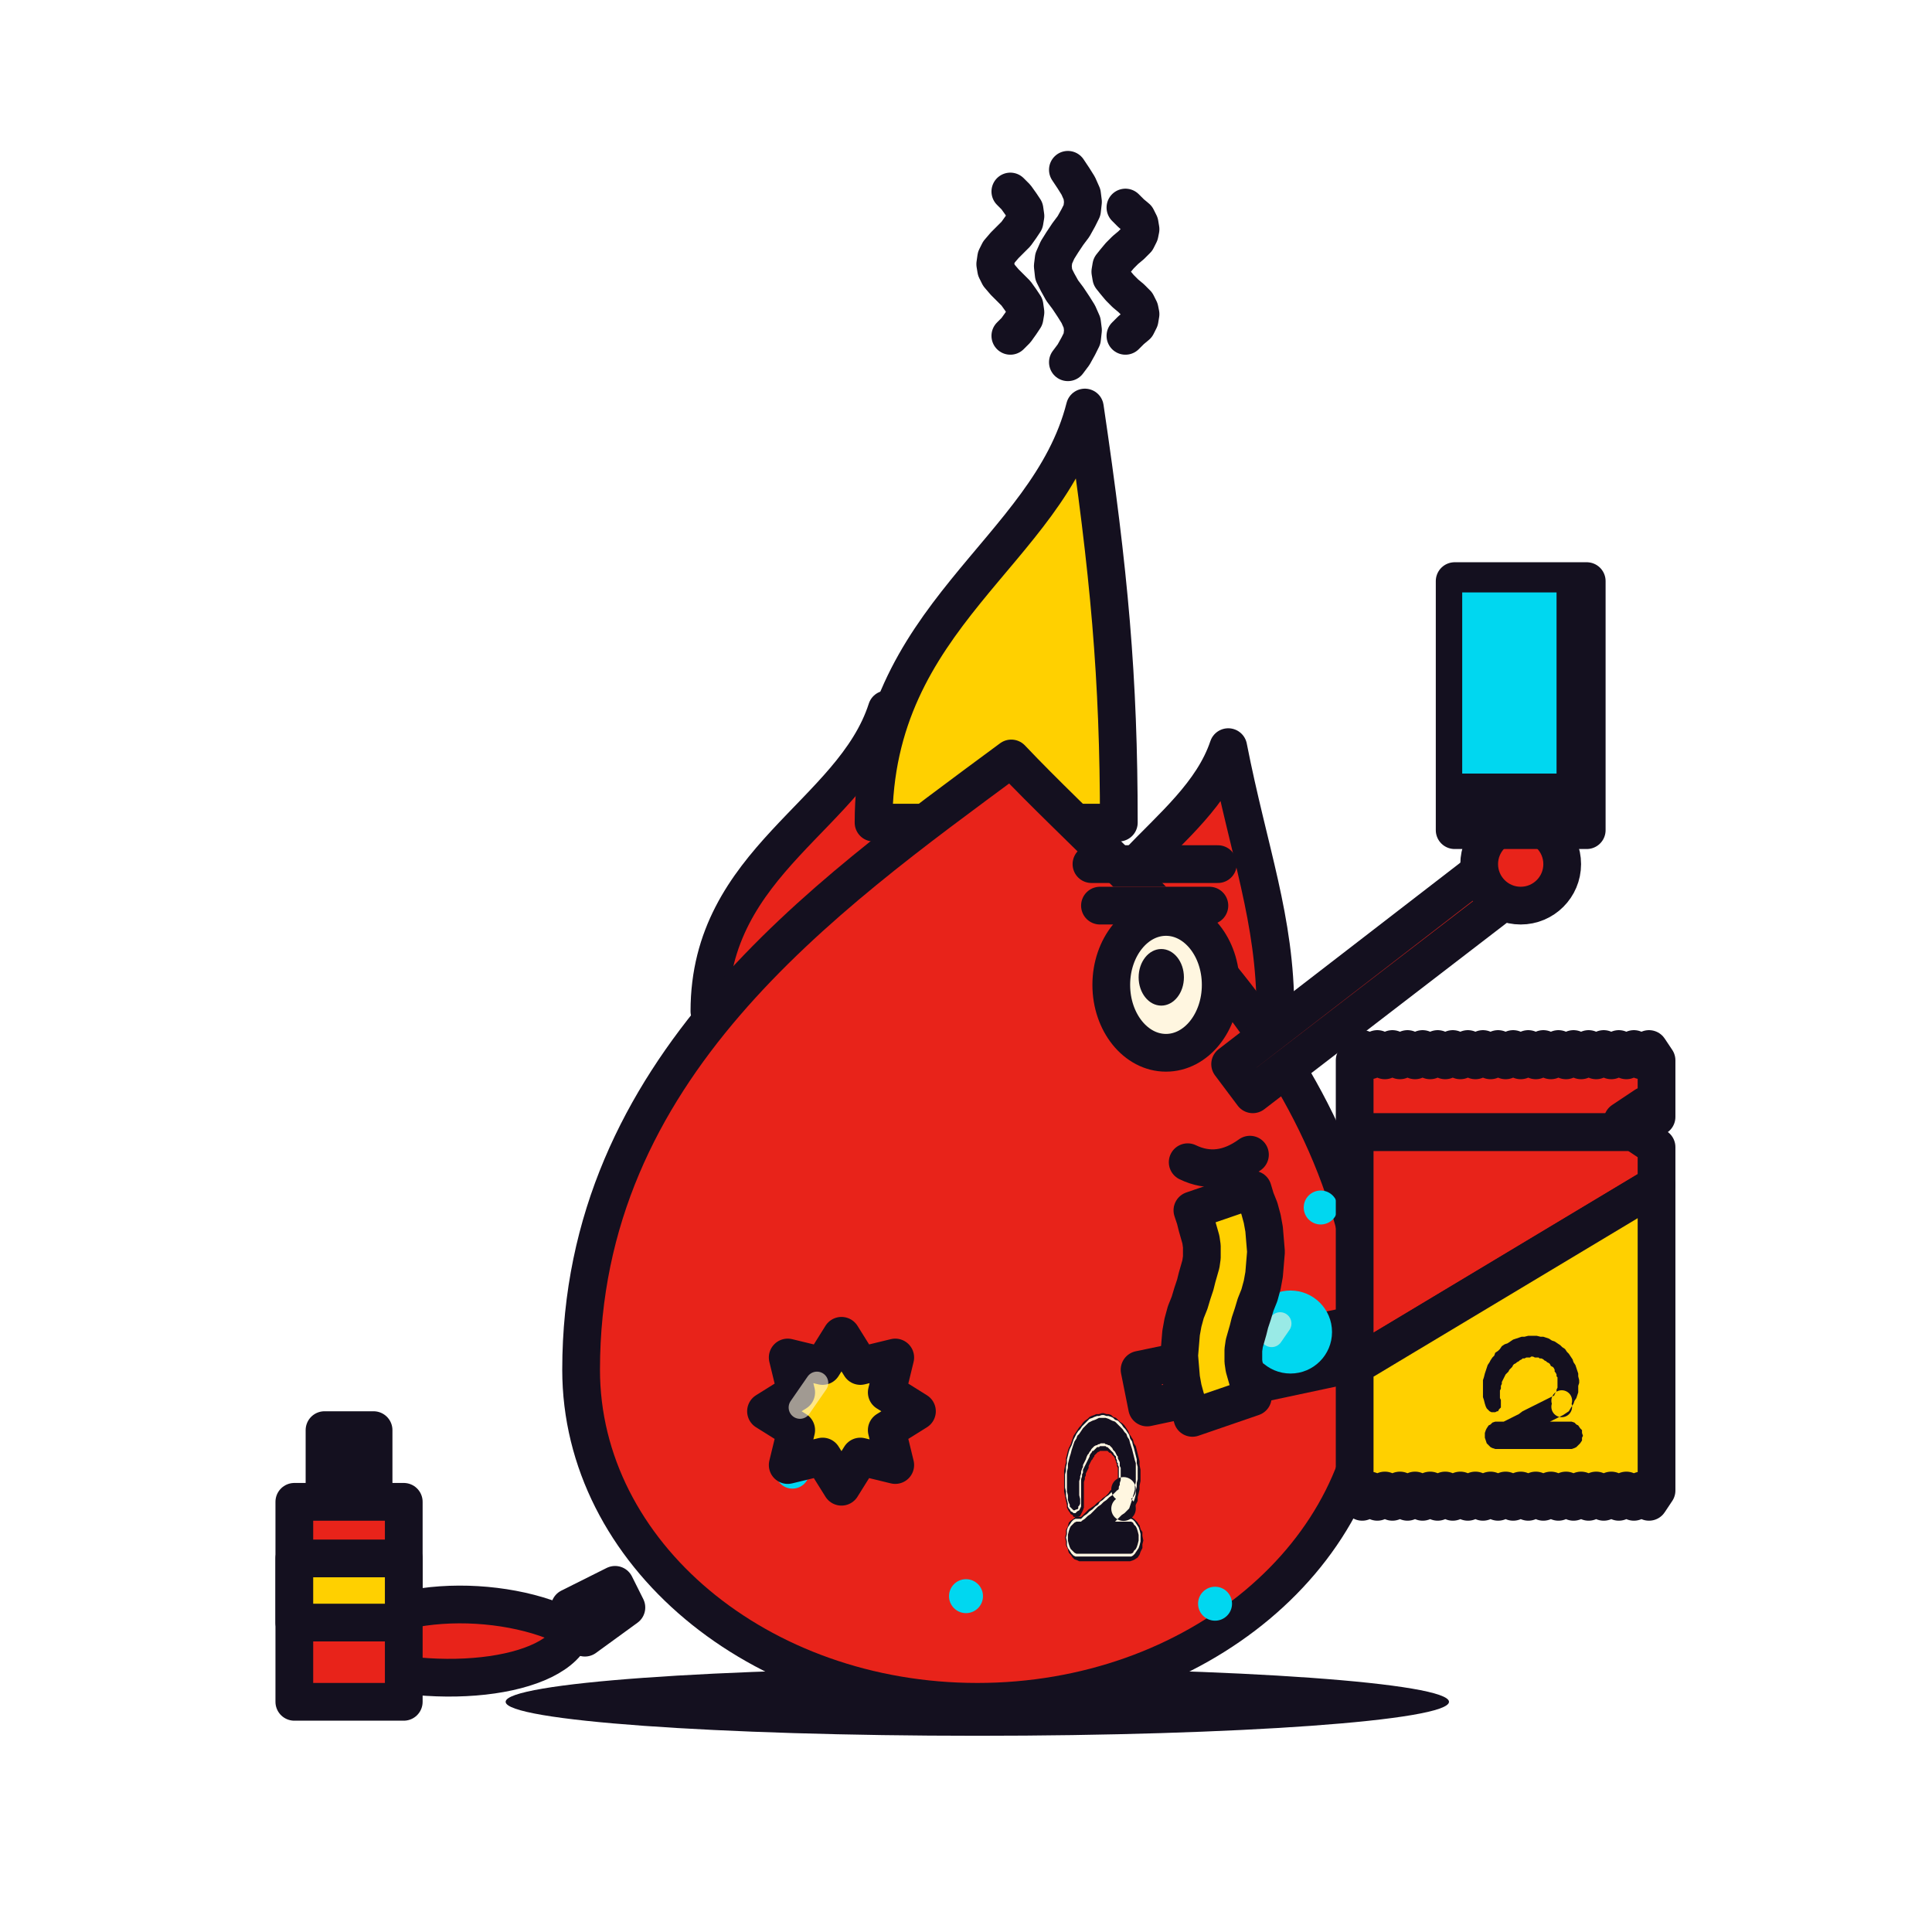
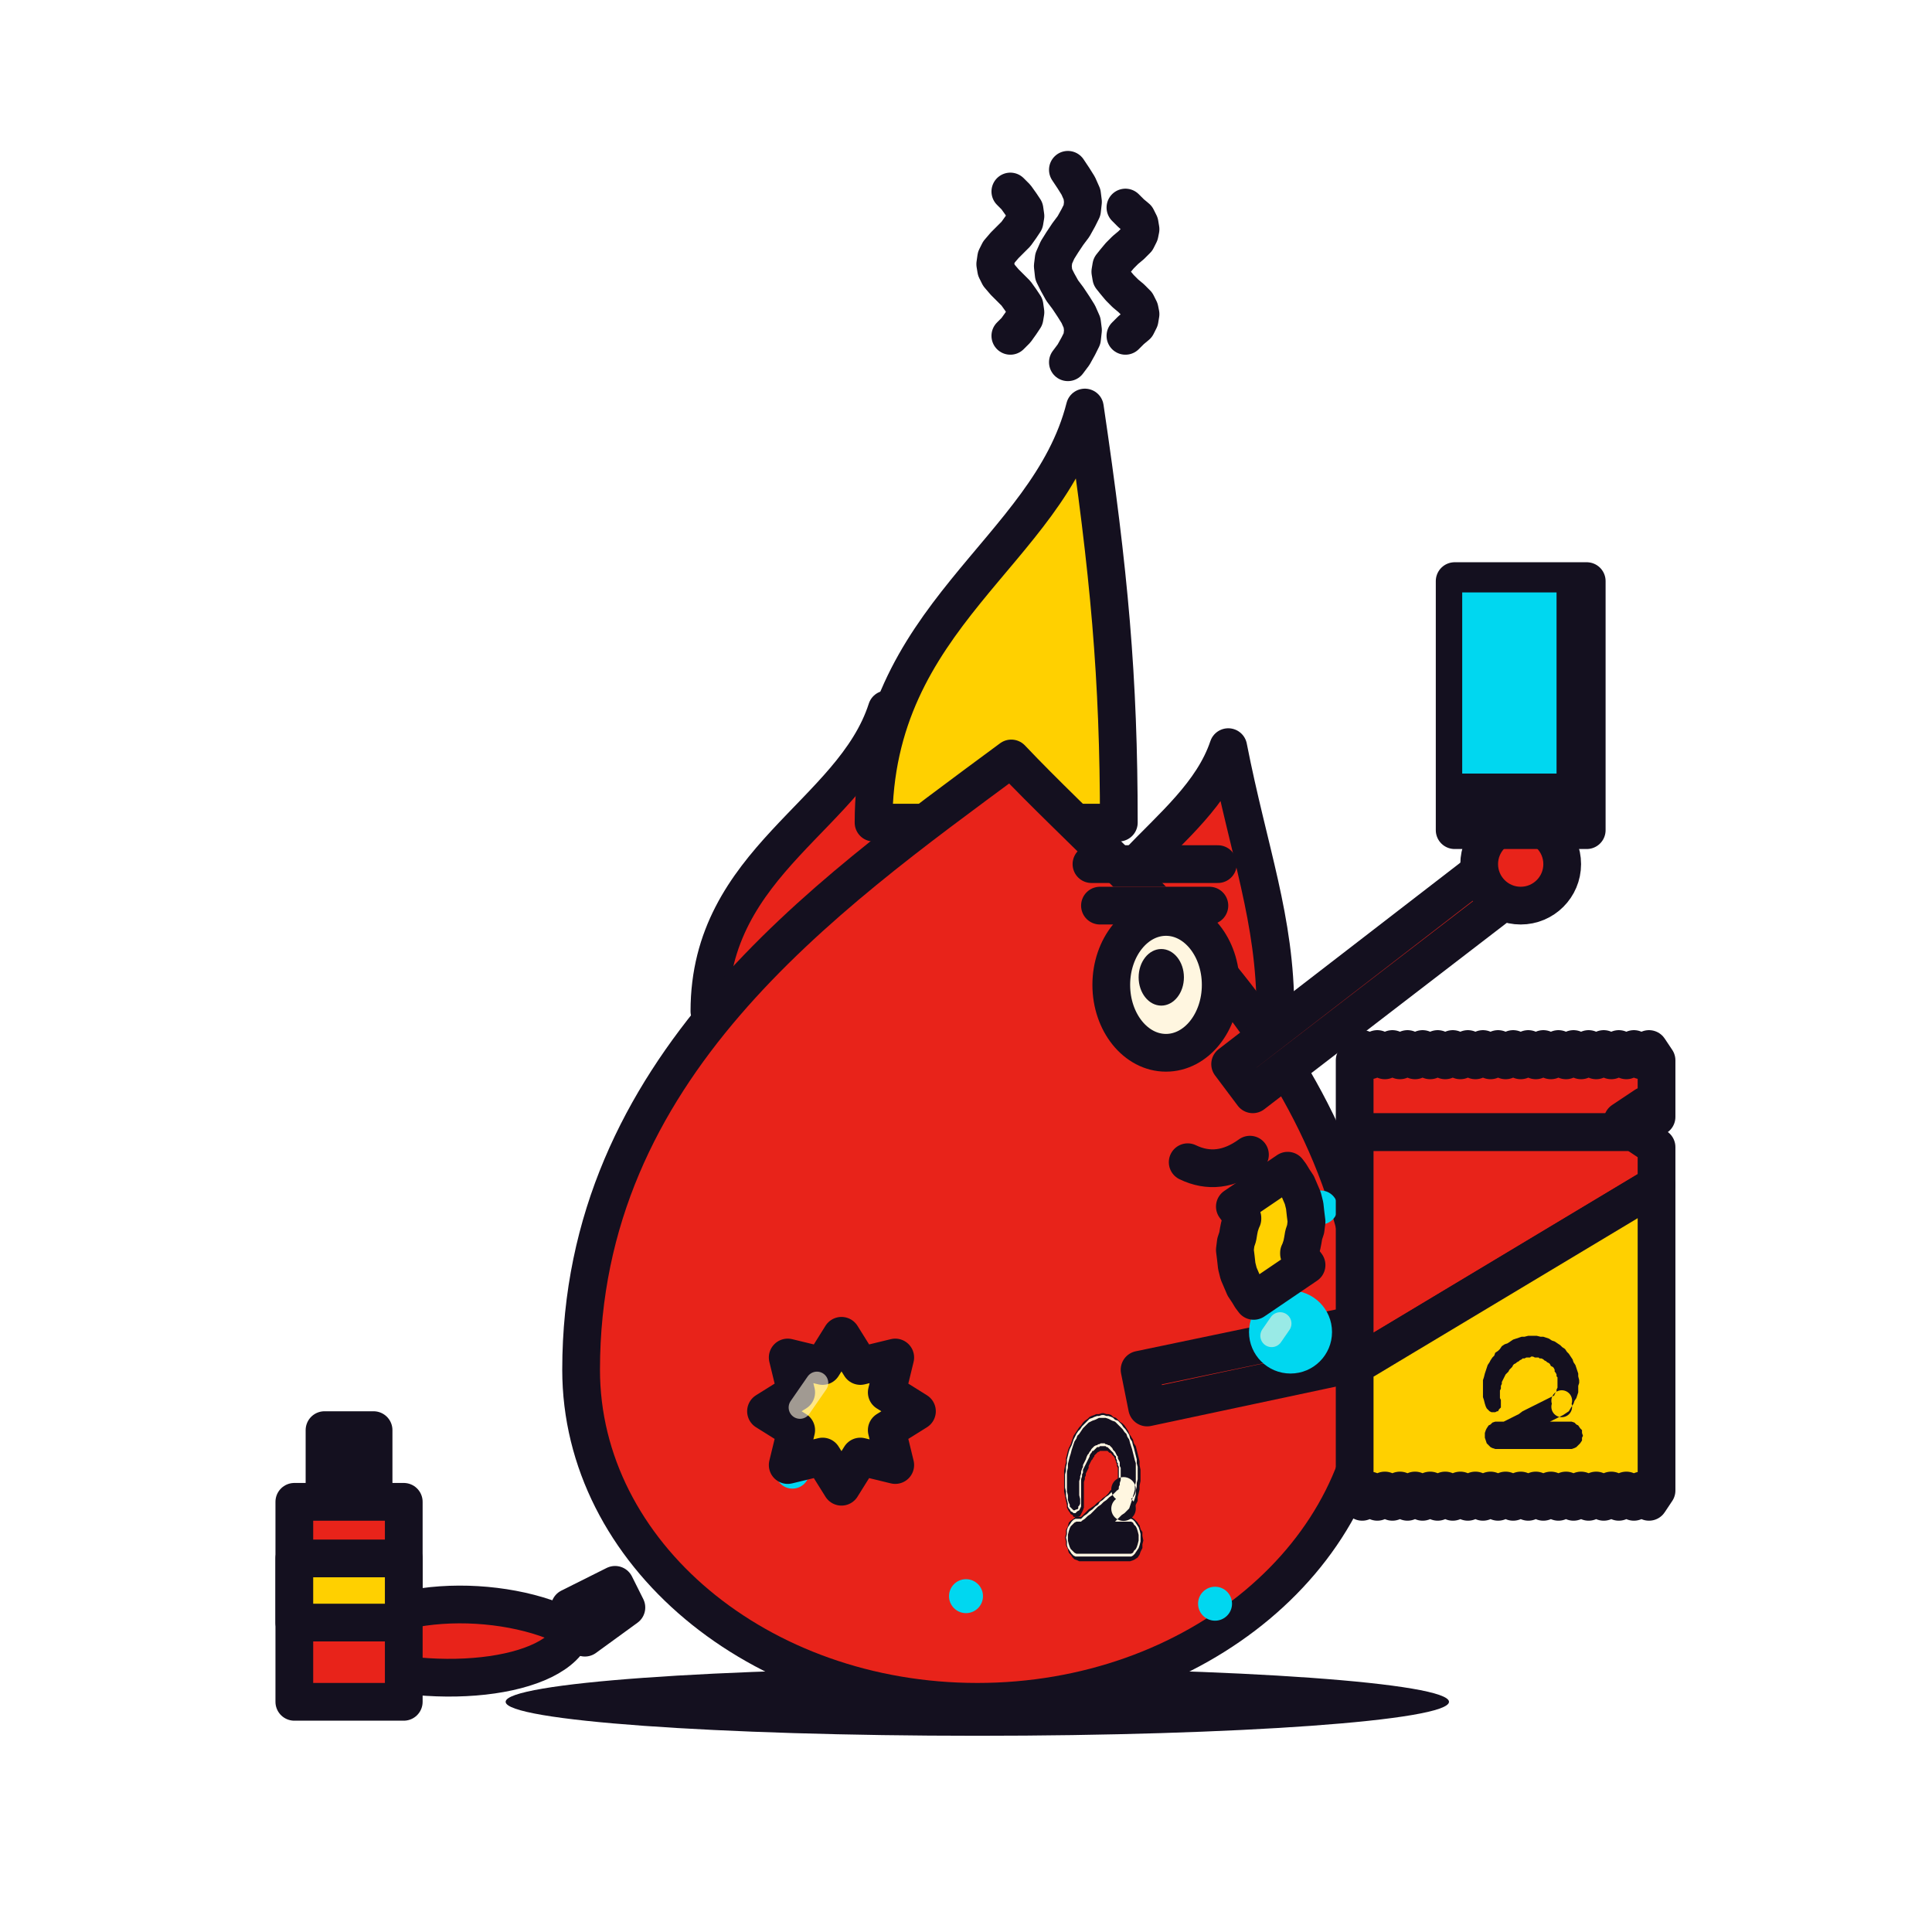
<svg xmlns="http://www.w3.org/2000/svg" viewBox="0 0 1024 1024" width="1024" height="1024">
  <g id="riot__background" />
  <g id="riot__environment">
    <path d="M268 902A250 18 0 1 1 768 902A250 18 0 1 1 268 902Z" fill="#14101F" />
  </g>
  <g id="riot__body">
    <g id="riot__body__flame-hair__flame-1">
      <path d="M370 530C370 450 446 426 464 370C476 434 490 474 490 530Z" fill="#E8231A" />
      <path d="M376 536C376 456 452 432 470 376C482 440 496 480 496 536Z" fill="none" stroke="#14101F" stroke-width="20" stroke-linejoin="round" stroke-linecap="round" />
    </g>
    <g id="riot__body__flame-hair__flame-3">
      <path d="M560 530C560 460 628.5 439 645 390C656 446 670 481 670 530Z" fill="#E8231A" />
      <path d="M566 536C566 466 634.5 445 651 396C662 452 676 487 676 536Z" fill="none" stroke="#14101F" stroke-width="20" stroke-linejoin="round" stroke-linecap="round" />
    </g>
    <g id="riot__body__flame-hair__flame-2">
      <path d="M457 430C457 320 549.5 287 569 210C582 298 587 353 587 430Z" fill="#FFD000" />
      <path d="M463 436C463 326 555.5 293 575 216C588 304 593 359 593 436Z" fill="none" stroke="#14101F" stroke-width="20" stroke-linejoin="round" stroke-linecap="round" />
    </g>
    <g id="riot__body__torso">
      <path d="M302 720C302 560 430 470 530 396C600 470 722 560 722 720A210 176 0 0 1 302 720Z" fill="#E8231A" />
      <path d="M308 726C308 566 436 476 536 402C606 476 728 566 728 726A210 176 0 0 1 308 726Z" fill="none" stroke="#14101F" stroke-width="20" stroke-linejoin="round" stroke-linecap="round" />
    </g>
    <g id="riot__body__detail">
      <path d="M411 780A9 9 0 1 1 429 780A9 9 0 1 1 411 780Z" fill="#00D7F0" />
      <path d="M503 846A9 9 0 1 1 521 846A9 9 0 1 1 503 846Z" fill="#00D7F0" />
      <path d="M635 850A9 9 0 1 1 653 850A9 9 0 1 1 635 850Z" fill="#00D7F0" />
      <path d="M727 776A9 9 0 1 1 745 776A9 9 0 1 1 727 776Z" fill="#00D7F0" />
      <path d="M691 640A9 9 0 1 1 709 640A9 9 0 1 1 691 640Z" fill="#00D7F0" />
    </g>
  </g>
  <g id="riot__face">
    <g id="riot__face__eye-l" />
    <g id="riot__face__eye-r">
      <path d="M583 516A29 36 0 1 1 641 516A29 36 0 1 1 583 516Z" fill="#FFF6E0" />
      <path d="M589 522A29 36 0 1 1 647 522A29 36 0 1 1 589 522Z" fill="none" stroke="#14101F" stroke-width="20" stroke-linejoin="round" stroke-linecap="round" />
      <path d="M603.5 518A12 15 0 1 1 627.5 518A12 15 0 1 1 603.5 518Z" fill="#14101F" />
    </g>
    <g id="riot__face__lid-l">
      <g id="riot__face__lid-l--open" />
      <g id="riot__face__lid-l--half" display="none" />
      <g id="riot__face__lid-l--closed" display="none" />
    </g>
    <g id="riot__face__lid-r">
      <g id="riot__face__lid-r--open">
        <path d="M577 480L577 470L647 470L647 480Z" fill="#E8231A" />
        <path d="M583 480L641 480" fill="none" stroke="#14101F" stroke-width="20" stroke-linejoin="round" stroke-linecap="round" />
      </g>
      <g id="riot__face__lid-r--half" display="none">
        <path d="M577 516L577 470L647 470L647 516Z" fill="#E8231A" />
        <path d="M583 516L641 516" fill="none" stroke="#14101F" stroke-width="20" stroke-linejoin="round" stroke-linecap="round" />
      </g>
      <g id="riot__face__lid-r--closed" display="none">
        <path d="M577 558L577 470L647 470L647 558Z" fill="#E8231A" />
        <path d="M583 516Q612 541 641 516" fill="none" stroke="#14101F" stroke-width="20" stroke-linejoin="round" stroke-linecap="round" />
      </g>
    </g>
    <g id="riot__face__brow-l">
      <g id="riot__face__brow-l--neutral" />
      <g id="riot__face__brow-l--raised" display="none" />
      <g id="riot__face__brow-l--low" display="none" />
      <g id="riot__face__brow-l--worried" display="none" />
    </g>
    <g id="riot__face__brow-r">
      <g id="riot__face__brow-r--neutral">
        <path d="M578.5 458L645.5 458" fill="none" stroke="#14101F" stroke-width="20" stroke-linejoin="round" stroke-linecap="round" />
      </g>
      <g id="riot__face__brow-r--raised" display="none">
        <path d="M578.5 440L645.5 432" fill="none" stroke="#14101F" stroke-width="20" stroke-linejoin="round" stroke-linecap="round" />
      </g>
      <g id="riot__face__brow-r--low" display="none">
        <path d="M578.5 464L645.5 476" fill="none" stroke="#14101F" stroke-width="20" stroke-linejoin="round" stroke-linecap="round" />
      </g>
      <g id="riot__face__brow-r--worried" display="none">
        <path d="M578.5 466L645.5 444" fill="none" stroke="#14101F" stroke-width="20" stroke-linejoin="round" stroke-linecap="round" />
      </g>
    </g>
    <g id="riot__face__mouth">
      <g id="riot__face__mouth--neutral">
        <path d="M629.5 616Q646 624 662.5 612" fill="none" stroke="#14101F" stroke-width="20" stroke-linejoin="round" stroke-linecap="round" />
      </g>
      <g id="riot__face__mouth--smile" display="none">
        <path d="M622 606Q646 656 670 602" fill="none" stroke="#14101F" stroke-width="20" stroke-linejoin="round" stroke-linecap="round" />
      </g>
      <g id="riot__face__mouth--open" display="none">
        <path d="M624 606L668 602Q666 662 646 662Q625 662 624 606Z" fill="#14101F" />
        <path d="M638.5 646A10 10 0 1 1 658 646A10 10 0 1 1 638.5 646Z" fill="#E8231A" />
      </g>
      <g id="riot__face__mouth--chew" display="none">
        <path d="M627.5 616L636.5 604L646 618L655.5 604L664.5 616" fill="none" stroke="#14101F" stroke-width="20" stroke-linejoin="round" stroke-linecap="round" />
      </g>
      <g id="riot__face__mouth--o" display="none">
        <path d="M637 624A9 22 0 1 1 655 624A9 22 0 1 1 637 624Z" fill="#14101F" />
      </g>
      <g id="riot__face__mouth--flat" display="none">
        <path d="M622 618L670 614" fill="none" stroke="#14101F" stroke-width="20" stroke-linejoin="round" stroke-linecap="round" />
      </g>
    </g>
  </g>
  <g id="riot__limbs">
    <g id="riot__limbs__arm-r">
      <path d="M602 740L726.5 713.5L722.5 694L598 720Z" fill="#E8231A" />
      <path d="M608 746L732.5 719.5L728.5 700L604 726Z" fill="none" stroke="#14101F" stroke-width="20" stroke-linejoin="round" stroke-linecap="round" />
    </g>
    <g id="riot__limbs__arm-l">
      <path d="M658 574L792 471L779.5 455L646 558Z" fill="#E8231A" />
      <path d="M664 580L798 477L785.5 461L652 564Z" fill="none" stroke="#14101F" stroke-width="20" stroke-linejoin="round" stroke-linecap="round" />
    </g>
    <g id="riot__limbs__hand-r">
      <path d="M720 700A22 22 0 1 1 764 700A22 22 0 1 1 720 700Z" fill="#E8231A" />
      <path d="M726 706A22 22 0 1 1 770 706A22 22 0 1 1 726 706Z" fill="none" stroke="#14101F" stroke-width="20" stroke-linejoin="round" stroke-linecap="round" />
    </g>
    <g id="riot__limbs__hand-l">
      <path d="M778 452A22 22 0 1 1 822 452A22 22 0 1 1 778 452Z" fill="#E8231A" />
      <path d="M784 458A22 22 0 1 1 828 458A22 22 0 1 1 784 458Z" fill="none" stroke="#14101F" stroke-width="20" stroke-linejoin="round" stroke-linecap="round" />
    </g>
  </g>
  <g id="riot__props">
    <g id="riot__props__sachet">
      <g id="riot__props__sachet__red">
        <path d="M712 594L860 594L872 602L872 622L712 718Z" fill="#E8231A" />
        <path d="M718 600L866 600L878 608L878 628L718 724Z" fill="none" stroke="#14101F" stroke-width="20" stroke-linejoin="round" stroke-linecap="round" />
      </g>
      <g id="riot__props__sachet__yellow">
        <path d="M712 718L872 622L872 784L872 784L868 790L864 784L860 790L856 784L852 790L848 784L844 790L840 784L836 790L832 784L828 790L824 784L820 790L816 784L812 790L808 784L804 790L800 784L796 790L792 784L788 790L784 784L780 790L776 784L772 790L768 784L764 790L760 784L756 790L752 784L748 790L744 784L740 790L736 784L732 790L728 784L724 790L720 784L716 790L712 784L712 784Z" fill="#FFD000" />
        <path d="M718 724L878 628L878 790L878 790L874 796L870 790L866 796L862 790L858 796L854 790L850 796L846 790L842 796L838 790L834 796L830 790L826 796L822 790L818 796L814 790L810 796L806 790L802 796L798 790L794 796L790 790L786 796L782 790L778 796L774 790L770 796L766 790L762 796L758 790L754 796L750 790L746 796L742 790L738 796L734 790L730 796L726 790L722 796L718 790L718 790Z" fill="none" stroke="#14101F" stroke-width="20" stroke-linejoin="round" stroke-linecap="round" />
        <path d="M795.5 743.5L795.5 742L795 741L795 739.5L795 738L795 737L795.5 736L795.5 734.5L796 733.5L796 732.5L796.5 731.5L797 730.5L797.5 729.5L798 728.5L798.5 728L799.5 727L800 726L801 725L801.5 724.5L802 723.5L802.5 723L803.5 722.5L804 722L805 721.5L805.5 721L806.5 720.5L807 720L808 720L809 719.5L810 719.5L811 719.5L811.5 719L812.5 719L813.5 719.5L814.5 719.5L815.5 719.5L816 720L817 720L818 720.5L818.5 721L819.5 721.5L820 722L821 722.5L821.5 723L822 724L823 724.5L823.5 725L824 726L824 727L824.5 727.5L825 728.5L825 729.5L825.5 730L825.5 731L825.5 732L825.5 733L825.5 734L825.5 734.5L825.5 735.5L825 736.5L825 737.5L824.5 738L824 739L823.5 740L824 739.5L823 740L821 741L819 742L817 743L815 744L813 745L811 746L809 747L807 748L805 749.5L803 750.5L801 751.5L799 752.5L797 753.5L795 754.5L793 755.5L792 756L791.5 757L790.5 758L790.5 759L790 760L790 761.5L790.5 762.5L790.5 763.5L791.5 764.5L792 765.5L793 766L794.5 766.5L795.5 767L796.5 767L797.5 766.5L799 766L801 765L803 764L804.5 763L806.5 762L808.5 760.5L810.5 759.5L812.5 758.5L814.5 757.5L816.5 756.5L818.5 755.5L820.5 754L822.5 753L824.5 752L826.5 751L828.5 750L831.5 748L833 745.5L834 744L834.5 742.5L835.5 741L836 739.5L836.5 738L836.5 736.5L836.5 734.5L837 733L837 731.5L836.5 729.5L836.5 728L836 726.5L835.5 725L835 723.5L834 722L833.5 720.5L832.5 719L831.5 717.5L830.5 716.5L829.5 715L828 714L827 713L825.5 712L824 711L822.5 710.5L821 709.5L819.5 709L818 708.5L816.5 708.5L814.5 708L813 708L811.5 708L810 708L808 708.5L806.5 708.5L805 709L803.5 709.5L802 710L800.5 711L799 712L797.5 712.5L796 713.5L795 715L794 716L792.5 717L792 718.5L791 719.5L790 721L789.5 722L788.5 723.5L788 725L787.5 726.5L787 728L786.5 730L786 731.5L786 733.5L786 735L786 737L786 738.5L786 740.5L786.5 742L787 744L787.5 745.5L788 746.5L788.5 747L789 747.5L789.5 748L790.5 748.5L791 748.5L792 748.5L792.5 748.5L793.5 748L794 748L794.5 747L795 746.5L795.5 746L795.5 745L795.5 744.5ZM794 768L796.5 768L798.5 768L801 768L803.5 768L806 768L808 768L810.5 768L813 768L815 768L817.5 768L820 768L822 768L824.5 768L827 768L829.5 768L831.5 768L833 768L834.5 767.5L835.5 767L836.5 766L837.5 765L838.5 763.5L838.5 762L839 761L838.5 759.5L838.5 758L837.5 757L836.5 755.5L835.5 755L834.5 754L833 753.5L831.5 753.5L829.5 753.5L827 753.5L824.5 753.5L822 753.5L820 753.5L817.5 753.5L815 753.5L813 753.5L810.5 753.5L808 753.5L806 753.5L803.5 753.5L801 753.5L798.5 753.5L796.5 753.5L794 753.5L792.5 753.5L791 754L790 755L789 755.5L788 757L787.5 758L787 759.5L787 761L787 762L787.5 763.5L788 765L789 766L790 767L791 767.5L792.5 768ZM822.5 744A5.5 5.5 0 1 1 833 744A5.5 5.5 0 1 1 822.5 744Z" fill="#14101F" />
      </g>
      <g id="riot__props__sachet__tear-strip">
        <path d="M712 556L716 550L720 556L724 550L728 556L732 550L736 556L740 550L744 556L748 550L752 556L756 550L760 556L764 550L768 556L772 550L776 556L780 550L784 556L788 550L792 556L796 550L800 556L804 550L808 556L812 550L816 556L820 550L824 556L828 550L832 556L836 550L840 556L844 550L848 556L852 550L856 556L860 550L864 556L868 550L872 556L872 586L860 594L712 594Z" fill="#E8231A" />
        <path d="M718 562L722 556L726 562L730 556L734 562L738 556L742 562L746 556L750 562L754 556L758 562L762 556L766 562L770 556L774 562L778 556L782 562L786 556L790 562L794 556L798 562L802 556L806 562L810 556L814 562L818 556L822 562L826 556L830 562L834 556L838 562L842 556L846 562L850 556L854 562L858 556L862 562L866 556L870 562L874 556L878 562L878 592L866 600L718 600Z" fill="none" stroke="#14101F" stroke-width="20" stroke-linejoin="round" stroke-linecap="round" />
      </g>
      <g id="riot__props__sachet__notch">
        <path d="M872 586L860 594L872 602" fill="none" stroke="#14101F" stroke-width="20" stroke-linejoin="round" stroke-linecap="round" />
      </g>
    </g>
    <g id="riot__props__phone">
      <path d="M765 302L835 302L835 434L765 434Z" fill="#14101F" />
      <path d="M771 308L841 308L841 440L771 440Z" fill="none" stroke="#14101F" stroke-width="20" stroke-linejoin="round" stroke-linecap="round" />
      <path d="M775 314L825 314L825 410L775 410Z" fill="#00D7F0" />
    </g>
    <g id="riot__props__stickers">
      <path d="M440 702L450 718L468.5 713.5L464 732L480 742L464 752L468.5 770.5L450 766L440 782L430 766L411.5 770.5L416 752L400 742L416 732L411.5 713.5L430 718Z" fill="#FFD000" />
      <path d="M446 708L456 724L474.5 719.5L470 738L486 748L470 758L474.5 776.5L456 772L446 788L436 772L417.5 776.5L422 758L406 748L422 738L417.5 719.5L436 724Z" fill="none" stroke="#14101F" stroke-width="20" stroke-linejoin="round" stroke-linecap="round" />
      <path d="M424 746L433 733" fill="none" stroke="#FFF6E0" stroke-opacity="0.6" stroke-width="12" stroke-linecap="round" />
      <path d="M662 706A22 22 0 1 1 706 706A22 22 0 1 1 662 706Z" fill="#00D7F0" />
      <path d="M674 708L678.5 701.5" fill="none" stroke="#FFF6E0" stroke-opacity="0.6" stroke-width="12" stroke-linecap="round" />
    </g>
    <g id="riot__props__chili">
      <path d="M168 872C190 838 262 838 298 858C290 884 222 892 168 872Z" fill="#E8231A" />
      <path d="M174 878C196 844 268 844 304 864C296 890 228 898 174 878Z" fill="none" stroke="#14101F" stroke-width="20" stroke-linejoin="round" stroke-linecap="round" />
      <path d="M296 846L320 834L326 846L304 862Z" fill="#B8F200" />
      <path d="M302 852L326 840L332 852L310 868Z" fill="none" stroke="#14101F" stroke-width="20" stroke-linejoin="round" stroke-linecap="round" />
    </g>
    <g id="riot__props__chili-oil-bottle">
      <path d="M166 752L192 752L192 792L166 792Z" fill="#14101F" />
      <path d="M172 758L198 758L198 798L172 798Z" fill="none" stroke="#14101F" stroke-width="20" stroke-linejoin="round" stroke-linecap="round" />
      <path d="M150 790L208 790L208 896L150 896Z" fill="#E8231A" />
      <path d="M156 796L214 796L214 902L156 902Z" fill="none" stroke="#14101F" stroke-width="20" stroke-linejoin="round" stroke-linecap="round" />
      <path d="M150 820L208 820L208 854L150 854Z" fill="#FFD000" />
      <path d="M156 826L214 826L214 860L156 860Z" fill="none" stroke="#14101F" stroke-width="20" stroke-linejoin="round" stroke-linecap="round" />
    </g>
  </g>
  <g id="riot__noodles-steam">
    <g id="riot__noodles-steam__steam-1">
      <path d="M535.5 178L538.5 175L541 171.5L543 168.5L543.5 165.5L543 162L541 159L538.5 155.5L535.5 152.5L532.5 149.5L529.5 146L528 143L527.5 140L528 136.5L529.5 133.5L532.5 130L535.5 127L538.5 124L541 120.5L543 117.5L543.5 114.5L543 111L541 108L538.5 104.5L535.5 101.5" fill="none" stroke="#14101F" stroke-width="20" stroke-linejoin="round" stroke-linecap="round" />
    </g>
    <g id="riot__noodles-steam__steam-2">
      <path d="M566 192L569 188L571.5 183.5L573.5 179.5L574 175L573.5 171L571.5 166.5L569 162.5L566 158L563 154L560.5 149.5L558.5 145.5L558 141L558.5 137L560.5 132.5L563 128.5L566 124L569 120L571.5 115.5L573.5 111.5L574 107L573.5 103L571.5 98.5L569 94.5L566 90" fill="none" stroke="#14101F" stroke-width="20" stroke-linejoin="round" stroke-linecap="round" />
    </g>
    <g id="riot__noodles-steam__steam-3">
      <path d="M596.5 178L599.5 175L602.5 172.5L604 169.5L604.5 166.5L604 164L602.5 161L599.5 158L596.5 155.5L593.5 152.5L591 149.5L589 147L588.5 144L589 141L591 138.5L593.5 135.5L596.5 132.5L599.5 130L602.5 127L604 124L604.5 121.5L604 118.5L602.5 115.5L599.5 113L596.5 110" fill="none" stroke="#14101F" stroke-width="20" stroke-linejoin="round" stroke-linecap="round" />
    </g>
    <g id="riot__noodles-steam__noodles">
-       <path d="M626 635.5L627.5 640L628.5 644L629.5 647.5L630.5 651L631 654.5L631 657.5L631 660.5L630.5 664L629.5 667.5L628.5 671L627.5 675L626 679.5L624.5 684.5L622.5 689.5L621 695L620 700.5L619.5 706.5L619 712.5L619.5 718.5L620 724.5L621 730L622.5 735.5L624.5 740.5L626 745.5L658 734.5L656.5 730L655.5 726L654.5 722.5L653.5 719L653 715.5L653 712.5L653 709.5L653.5 706L654.5 702.5L655.5 699L656.5 695L658 690.5L659.5 685.5L661.5 680.5L663 675L664 669.5L664.5 663.5L665 657.5L664.5 651.5L664 645.5L663 640L661.5 634.5L659.5 629.5L658 624.5Z" fill="#FFD000" />
-       <path d="M632 641.5L633.5 646L634.5 650L635.5 653.5L636.5 657L637 660.5L637 663.5L637 666.5L636.5 670L635.5 673.5L634.5 677L633.5 681L632 685.5L630.5 690.5L628.5 695.5L627 701L626 706.5L625.5 712.5L625 718.5L625.5 724.5L626 730.5L627 736L628.5 741.5L630.5 746.5L632 751.5L664 740.5L662.5 736L661.5 732L660.5 728.5L659.5 725L659 721.5L659 718.5L659 715.5L659.5 712L660.5 708.5L661.5 705L662.5 701L664 696.5L665.5 691.5L667.5 686.5L669 681L670 675.5L670.5 669.5L671 663.5L670.5 657.5L670 651.5L669 646L667.5 640.5L665.5 635.5L664 630.5Z" fill="none" stroke="#14101F" stroke-width="20" stroke-linejoin="round" stroke-linecap="round" />
+       <path d="M648.5 633.5L650 635.5L651 637L651.5 638.5L652 639.5L652.5 639.5L652.5 640L652.5 640L652.5 640L652.5 640L652 641L651.5 642.5L651 644L650.5 646.5L650 649.5L649 652.5L648.5 656.5L649 660.5L649.5 665L650.5 669L652 672.5L653.5 676L655.5 679L657 681.5L658.5 683.5L686.5 664.5L685 662.5L684 661L683.5 659.5L683 658.5L682.5 658.5L682.5 658L682.5 658L682.5 658L682.5 658L683 657L683.5 655.5L684 654L684.5 651.5L685 648.5L686 645.5L686.5 641.5L686 637.5L685.5 633L684.5 629L683 625.5L681.5 622L679.5 619L678 616.5L676.5 614.5Z" fill="#FFD000" />
+       <path d="M654.5 639.5L656 641.5L657 643L657.5 644.5L658 645.5L658.5 645.5L658.5 646L658.5 646L658.5 646L658.5 646L658 647L657.5 648.5L657 650L656.5 652.5L656 655.5L655 658.5L654.5 662.5L655 666.5L655.5 671L656.5 675L658 678.5L659.5 682L661.5 685L663 687.5L664.5 689.5L692.5 670.5L691 668.5L690 667L689.5 665.5L689 664.5L688.5 664.5L688.5 664L688.5 664L688.5 664L688.5 664L689 663L689.5 661.5L690 660L690.5 657.5L691 654.5L692 651.5L692.5 647.5L692 643.5L691.5 639L690.5 635L689 631.5L687.5 628L685.5 625L684 622.5L682.5 620.5Z" fill="none" stroke="#14101F" stroke-width="20" stroke-linejoin="round" stroke-linecap="round" />
    </g>
  </g>
  <g id="riot__foreground-type">
    <g id="riot__foreground-type__two-mark">
      <path d="M574.5 795L574.5 793.5L574.5 792L574.5 790.5L574.5 789.5L574.5 788L574.5 786.5L574.5 785.5L575 784L575 783L575.5 782L575.5 781L576 780L576.5 779L577 778L577 777L577.5 776L578 775L578.5 774L579 773.5L579.5 772.5L580 772L580 771.5L580.5 771L581 770.5L581.5 770L582 769.5L582.5 769.5L583 769L584 769L584.5 769L585 769L585.5 769L586 769L586.5 769L587 769L587.5 769.5L588 770L588.5 770L589 770.5L589.5 771L590 771.5L590.5 772L591 773L591.5 773.5L591.5 774.5L592 775L592.5 776L592.5 776.5L593 777.5L593 778.5L593 779L593.5 780L593.5 781L593.5 782L593.5 783L593.5 784L593.5 785L593 785.5L593 786.5L593 787.5L592.5 788.5L592.5 789L592 790L592.5 789L592.5 789.5L591 790.5L589.5 791.5L588 793L586.5 794L585 795.5L584 796.5L582.5 798L581 799L579.5 800.5L578 801.5L576.5 803L575 804L573.5 805.5L572.5 806.5L571 808L570 809L569 810.5L568.5 812L568 813.5L568 815.5L568 817.5L568 819L568.5 821L569 822.5L570 824L571 825L572 825.5L573 826L574 826L575 825.5L576.5 825L577.5 823.5L579 822.5L580.5 821L582 819.5L583.5 818.5L585 817L586.5 816L587.5 814.5L589 813L590.5 812L592 810.5L593.5 809L595 808L596 806.5L597.5 805.5L600 803L601.5 799.5L602 797.5L603 795.5L603 793.5L603.5 791.5L604 789.5L604 787.5L604.5 785L604.5 783L604.5 781L604.5 779L604 776.5L604 774.5L603.5 772.5L603 770.5L602.5 768.5L602 766.5L601 765L600.5 763L599.5 761.5L598.5 760L597.5 758.5L596.5 757L595.5 756L594.5 754.5L593.5 754L592 753L591 752L590 751.5L588.5 751L587.5 751L586 750.5L584.5 750.5L583.5 751L582 751L581 751.5L579.5 752L578.5 752.5L577 753.5L576 754.5L575 755.5L574 757L573 758L572 759.5L571 761L570 762.5L569.5 764L569 765.5L568.5 767L567.5 769L567 770.5L566.5 772.5L566 774.5L565.5 776.5L565.5 778.5L565 781L565 783L565 785.5L565 787.5L565 790L565 792L565.5 794.5L565.5 797L566 799L566.5 800L567 801.5L567.5 802.5L568.5 803L569 804L570 804L570.5 804L571.5 804L572.5 803.5L573 802.5L573.5 801.5L574 800.5L574.5 799L574.5 798L574.5 796.5ZM572 827.5L574 827.5L575.5 827.5L577.5 827.5L579 827.5L580.5 827.5L582.5 827.5L584 827.5L585.5 827.5L587.5 827.5L589 827.5L591 827.5L592.5 827.5L594 827.5L596 827.5L597.5 827.5L599 827.5L600.5 827L601.5 826.5L603 825.5L604 824L604.5 822.5L605.5 820.5L605.5 818.5L606 816.5L605.5 814L605.5 812L604.5 810.5L604 808.5L603 807.5L601.5 806L600.5 805.5L599 805.5L597.5 805.5L596 805.5L594 805.5L592.5 805.5L591 805.5L589 805.5L587.5 805.5L585.5 805.5L584 805.5L582.5 805.5L580.5 805.5L579 805.5L577.5 805.5L575.5 805.5L574 805.5L572 805.5L571 805.5L569.5 806L568.5 807.5L567.5 808.5L566.5 810.5L566 812L565.5 814L565.5 816.5L565.5 818.5L566 820.5L566.5 822.5L567.5 824L568.5 825.5L569.5 826.5L571 827Z" fill="#14101F" />
      <path d="M573.5 793.5L573.5 792L573.5 790.5L573.5 789L573.5 788L573.5 786.5L573.5 785L574 784L574 783L574 781.5L574.5 780.5L575 779.5L575 778.5L575.5 777.5L576 776.5L576 775.5L577 774.5L577.5 773.5L578 772.5L578 772L578.5 771.5L579 770.5L579.5 770L580 769.5L580.5 769L581 768.5L581.5 768.5L582 768L582.5 768L583 767.5L583.5 767.5L584 767.5L584.5 767.5L585 767.5L585.5 767.5L586.5 768L587 768L587.5 768.5L588 769L588.5 769L589 769.5L589.5 770L589.5 771L590 771.5L590.5 772L591 773L591 773.5L591.5 774.5L591.5 775L592 776L592 777L592.5 778L592.5 778.5L592.5 779.5L592.5 780.5L592.5 781.5L592.5 782.5L592.5 783.5L592.5 784L592.5 785L592 786L592 787L591.5 787.5L591.5 788.5L591.5 787.5L591.5 788L590 789L588.5 790L587.5 791.5L586 793L584.5 794L583 795.5L581.5 796.5L580 798L578.5 799L577 800L575.5 801.5L574.5 802.5L573 804L571.5 805L570 806.5L569 807.5L568.5 809L567.5 810.5L567 812L567 814L567 816L567 817.5L567.5 819.5L568.5 821L569 822.5L570 823.5L571 824L572 824.5L573.5 824.5L574.5 824L575.5 823.5L577 822L578.5 821L579.5 819.5L581 818L582.5 817L584 815.5L585.5 814.5L587 813L588 811.5L589.5 810.5L591 809L592.5 808L594 806.5L595.5 805L596.5 804L599.5 801.5L600.5 798L601.5 796L602 794L602.5 792L603 790L603 788L603.5 786L603.5 784L603.5 781.5L603.5 779.5L603.5 777.5L603 775L603 773L602.5 771L602 769L601.5 767L601 765.5L600 763.5L599.5 761.5L598.5 760L598 758.5L597 757L596 755.5L595 754.5L593.5 753.5L592.5 752.5L591.5 751.5L590 751L589 750L587.5 749.5L586.5 749.5L585 749L584 749L582.5 749.5L581 749.5L580 750L578.5 750.5L577.5 751L576.5 752L575 753L574 754L573 755.5L572 756.5L571 758L570 759.5L569 761L568.5 762.5L568 764L567.5 765.5L566.5 767.5L566 769L565.5 771L565 773L565 775L564.5 777L564 779.5L564 781.5L564 784L564 786L564 788.5L564 790.5L564.5 793L565 795.5L565.5 797.5L565.5 799L566 800L566.5 801L567.5 802L568 802.5L569 802.5L570 802.5L570.5 802.5L571.5 802L572 801L573 800L573.5 799L573.5 798L574 796.5L574 795ZM571.5 826L573 826L574.5 826L576.5 826L578 826L580 826L581.5 826L583 826L585 826L586.5 826L588 826L590 826L591.5 826L593.5 826L595 826L596.5 826L598.5 826L599.5 826L601 825L602 824L603 823L604 821L604.5 819L605 817L605 815L605 813L604.5 811L604 809L603 807L602 806L601 805L599.5 804L598.5 804L596.5 804L595 804L593.5 804L591.5 804L590 804L588 804L586.5 804L585 804L583 804L581.5 804L580 804L578 804L576.5 804L574.5 804L573 804L571.5 804L570 804L569 805L567.5 806L566.5 807L566 809L565 811L565 813L564.5 815L565 817L565 819L566 821L566.5 823L567.5 824L569 825L570 826Z" fill="#14101F" />
      <path d="M573 794L573 792L573 790.5L573 789.5L573 788L573 786.5L573 785L573 784L573.5 782.5L573.5 781.5L574 780.5L574 779L574.5 778L575 777L575.5 776L576 775L576.5 774L577 773L577.5 772L577.5 771.5L578 770.5L578.5 770L579 769L579.5 769L580 768.5L580.5 768L581 767.5L581.5 767L582.5 767L583 766.5L583.5 766.5L584 766.5L584.5 766.5L585 766.5L586 766.5L586.5 767L587 767L587.5 767.5L588 768L588.5 768.5L589 769L589.5 769.5L590 770L590.5 771L591 771.5L591.5 772L591.5 773L592 774L592 775L592.5 775.5L592.5 776.5L593 777.5L593 778.5L593 779.5L593 780.5L593 781.5L593 782.5L593 783.5L593 784.5L593 785.5L592.5 786.5L592.5 787L592 788L592 789L592 788.5L592 788.5L590.5 790L589 791L587.5 792.5L586 793.5L584.5 795L583 796L582 797.5L580.5 798.5L579 800L577.5 801L576 802.5L574.5 803.5L573 805L571.5 806L570.5 807.5L569.5 808L568.5 809.5L568 811L568 812.5L567.5 814L567.5 816L568 817.5L568 819L568.5 820.5L569.5 821.5L570.5 822.5L571 823L572 823.5L573 823.5L574 823L575 822.5L576.5 821.5L578 820L579.5 818.5L581 817.5L582.5 816L583.5 814.5L585 813.5L586.5 812L588 811L589.5 809.5L591 808L592 807L593.5 805.5L595 804.5L596.5 803L599 801L600 797.5L601 795.5L601.5 794L602 792L602 790L602.5 788L602.5 786L603 784L603 781.5L603 779.5L603 777.5L602.5 775.5L602.5 773.5L602 771.5L601.5 769.5L601 767.5L600.5 766L600 764L599 762.5L598.5 760.5L597.5 759L596.5 757.5L595.5 756.5L594.5 755L593.5 754L592.5 753L591 752.5L590 751.5L589 751L587.5 750.5L586.5 750.5L585 750L584 750L582.5 750.5L581.5 750.5L580 751L579 751.5L577.5 752L576.5 753L575.5 754L574.5 755L573.5 756L572.5 757.5L571.5 758.5L570.5 760L569.5 762L569 763L568.5 764.5L568 766L567 768L566.5 769.5L566 771.5L565.5 773.5L565.5 775.5L565 777.5L565 779.5L564.5 781.5L564.5 784L564.5 786L564.5 788.5L565 790.5L565 793L565.5 795L566 797L566 798.5L566.5 799.5L567 800L567.5 801L568.5 801.5L569 802L570 802L570.5 801.5L571 801L572 800.5L572.5 799.5L573 798.5L573 797.5L573 796.5L573 795ZM571.5 825L573 825L574.5 825L576.5 825L578 825L580 825L581.5 825L583 825L585 825L586.5 825L588 825L590 825L591.5 825L593.5 825L595 825L596.5 825L598.5 825L599.5 825L600.5 824.5L601.5 823.5L602.5 822L603.5 820.5L604 819L604.5 817L604.5 815L604.5 813L604 811L603.5 809.5L602.5 808L601.5 806.5L600.5 805.5L599.5 805L598.5 805L596.5 805L595 805L593.5 805L591.5 805L590 805L588 805L586.5 805L585 805L583 805L581.5 805L580 805L578 805L576.5 805L574.5 805L573 805L571.5 805L570 805L569 805.5L568 806.5L567 808L566 809.5L565.5 811L565.5 813L565 815L565.5 817L565.5 819L566 820.5L567 822L568 823.5L569 824.5L570 825Z" fill="#FFF6E0" />
      <path d="M572.5 794.5L572 792.5L572 791L572 789.5L572 788L572 786.5L572 785L572.5 783.5L572.5 782.5L573 781L573 780L573.5 778.5L574 777.5L574 776.5L574.5 775.5L575 774.5L575.5 773.5L576 772L576.5 771L577 770.5L577.5 769.5L578 769L578.5 768L579 767.5L579.5 767L580 766.5L581 766L581.5 766L582 765.5L582.5 765.5L583.5 765L584 765L584.5 765L585.5 765L586 765.5L586.5 765.5L587.5 766L588 766L588.5 766.5L589 767L589.5 767.5L590 768.5L590.5 769L591 769.5L591.5 770.5L592 771.5L592.5 772L592.5 773L593 774L593.5 775L593.5 776L593.5 777L594 778L594 779.5L594 780.5L594 781.5L594 782.5L594 783.5L594 784.5L593.5 786L593.5 787L593 788L593 789L592.5 790L592.5 789.5L592 790L591 791L589.5 792.5L588 793.5L586.5 795L585 796L583.5 797.5L582 798.5L580.5 800L579.5 801L578 802.5L576.5 803.5L575 805L573.5 806L572 807.5L570.5 808.5L570 809.5L569.5 810.5L569 811.5L568.5 813L568.5 814L568.5 815.5L568.5 817L569 818.5L569.5 819.5L570 820.5L570.5 821.5L571.5 822L572.5 822L573 822L574 822L574.5 821.5L576 820L577.5 818.5L579 817.5L580.5 816L582 815L583.5 813.5L584.5 812L586 811L587.5 809.5L589 808.5L590.5 807L592 805.5L593 804.5L594.5 803L596 802L598.5 799.5L599.5 796.5L600 795L600.5 793L601 791.5L601.5 789.5L601.5 787.5L602 785.5L602 783.5L602 781.5L602 779.5L602 777.5L602 775.5L601.5 774L601 772L600.5 770L600 768L599.5 766.5L599 765L598.5 763L597.5 761.5L597 760L596 759L595 757.5L594 756.5L593 755.5L592 754.5L591 753.5L589.5 753L588.5 752.5L587.5 752L586 751.5L585 751.5L584 751.5L582.5 751.5L581.5 752L580.5 752.5L579 753L578 753.5L577 754L576 755L575 756L574 757L573 758.5L572 760L571 761L570.5 762.5L569.5 764L569 765.5L568.5 767L568 768.5L567.5 770.5L567 772L566.5 774L566 776L566 778L565.5 780L565.5 782L565.5 784L565.5 786L565.5 788.5L565.5 790.5L566 792.5L566 795L566.5 796.5L567 797.5L567 798.5L567.5 799L568 799.5L568.5 800L569 800.5L569.5 800.5L570.5 800L571 800L571.5 799.5L571.5 798.5L572 798L572.5 797L572.5 796L572.5 795ZM571.5 823.5L573 823.5L574.5 823.5L576.5 823.5L578 823.5L580 823.5L581.5 823.5L583 823.5L585 823.5L586.5 823.5L588 823.5L590 823.5L591.5 823.5L593.5 823.5L595 823.5L596.5 823.5L598.5 823.5L599.5 823.5L600.5 823L601 822L602 821L602.5 820L603 818.5L603.5 816.5L603.5 815L603.5 813.5L603 811.5L602.5 810L602 809L601 808L600.5 807L599.5 806.5L598.5 806.5L596.5 806.5L595 806.5L593.5 806.5L591.5 806.5L590 806.5L588 806.5L586.5 806.5L585 806.5L583 806.5L581.5 806.5L580 806.5L578 806.5L576.5 806.5L574.5 806.5L573 806.5L571.5 806.5L570.5 806.5L569.5 807L568.5 808L567.5 809L567 810L566.5 811.5L566 813.5L566 815L566 816.5L566.5 818.5L567 820L567.5 821L568.5 822L569.5 823L570.5 823.5ZM591.5 794.5A6.5 6.5 0 1 1 599.5 794.5A6.5 6.5 0 1 1 591.5 794.5Z" fill="#14101F" />
    </g>
  </g>
  <g id="riot__rig" display="none">
    <circle id="riot__rig__root" cx="512" cy="896" r="0" />
    <circle id="riot__rig__body-pivot" cx="512" cy="660" r="0" />
    <circle id="riot__rig__head-pivot" cx="512" cy="470" r="0" />
    <circle id="riot__rig__eye-l" cx="672" cy="516" r="0" />
    <circle id="riot__rig__eye-r" cx="612" cy="516" r="0" />
    <circle id="riot__rig__mouth" cx="646" cy="616" r="0" />
    <circle id="riot__rig__shoulder-l" cx="652" cy="566" r="0" />
    <circle id="riot__rig__shoulder-r" cx="600" cy="730" r="0" />
    <circle id="riot__rig__wrist-l" cx="784" cy="464" r="0" />
    <circle id="riot__rig__wrist-r" cx="722.5" cy="704" r="0" />
    <circle id="riot__rig__grip-l" cx="800" cy="452" r="0" />
    <circle id="riot__rig__grip-r" cx="742" cy="700" r="0" />
    <circle id="riot__rig__steam-origin" cx="566" cy="192" r="0" />
    <circle id="riot__rig__sachet-tear" cx="860" cy="594" r="0" />
    <circle id="riot__rig__look-at" cx="1046" cy="516" r="0" />
  </g>
</svg>
